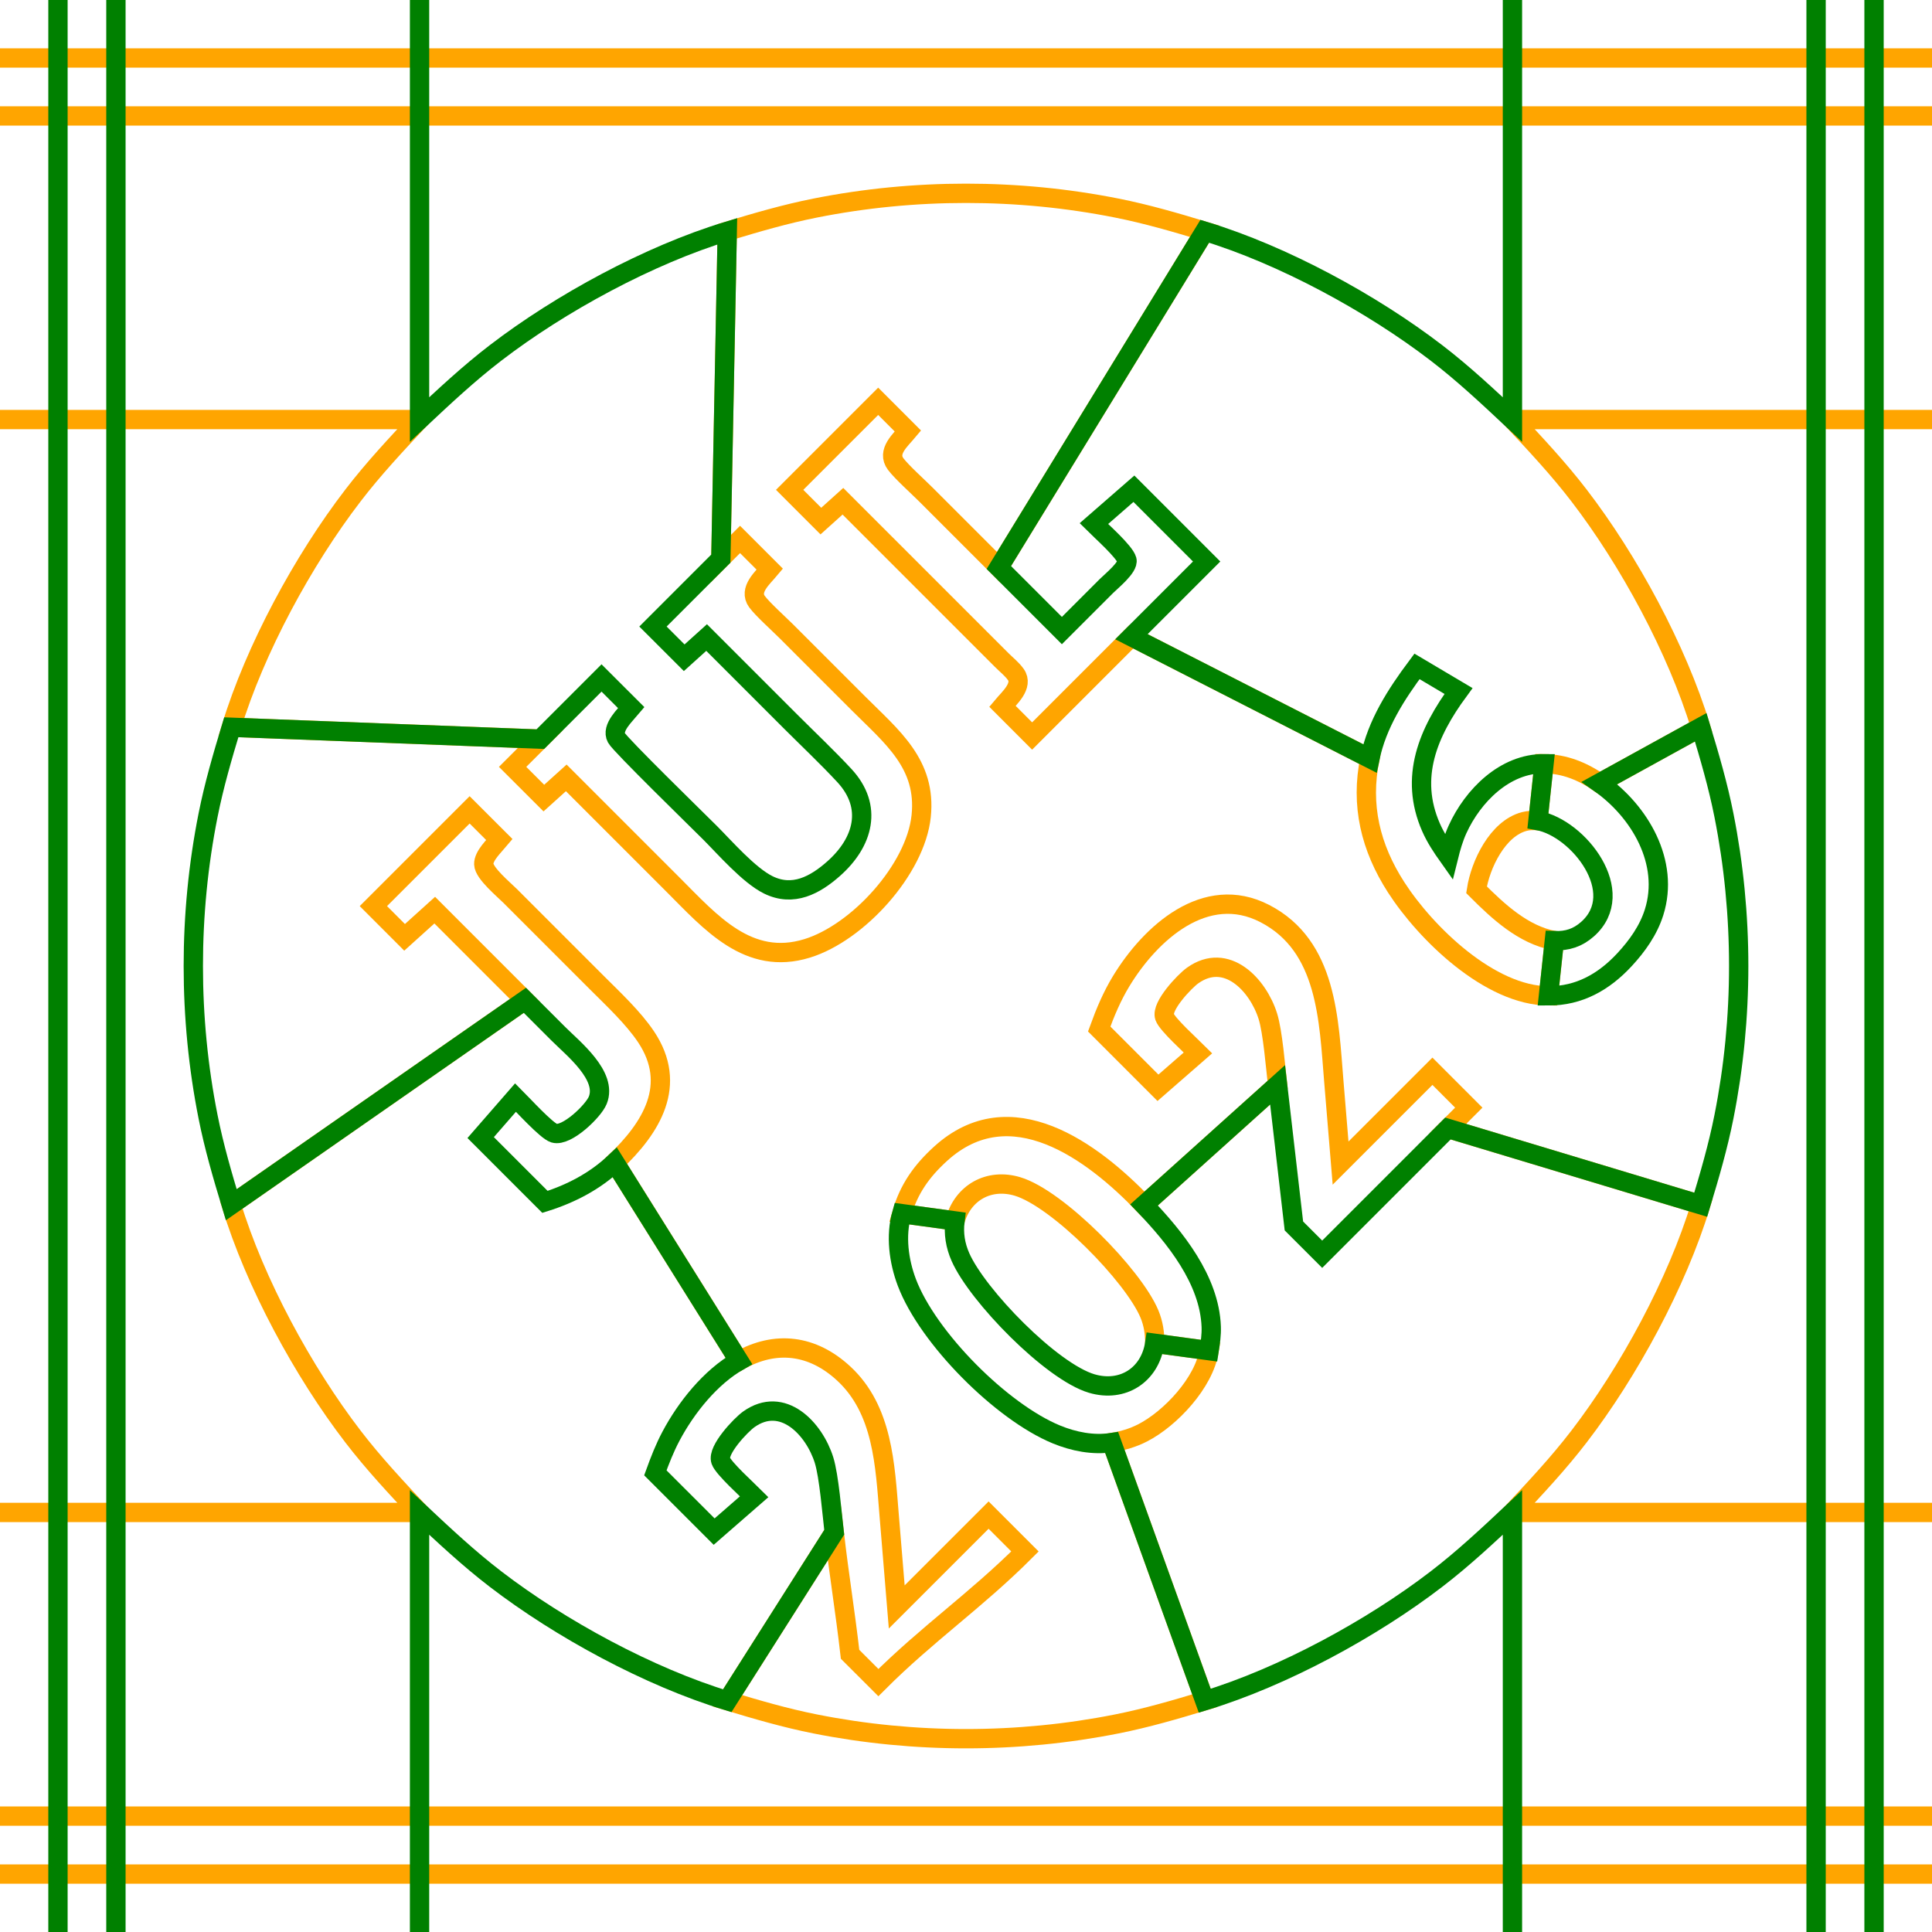
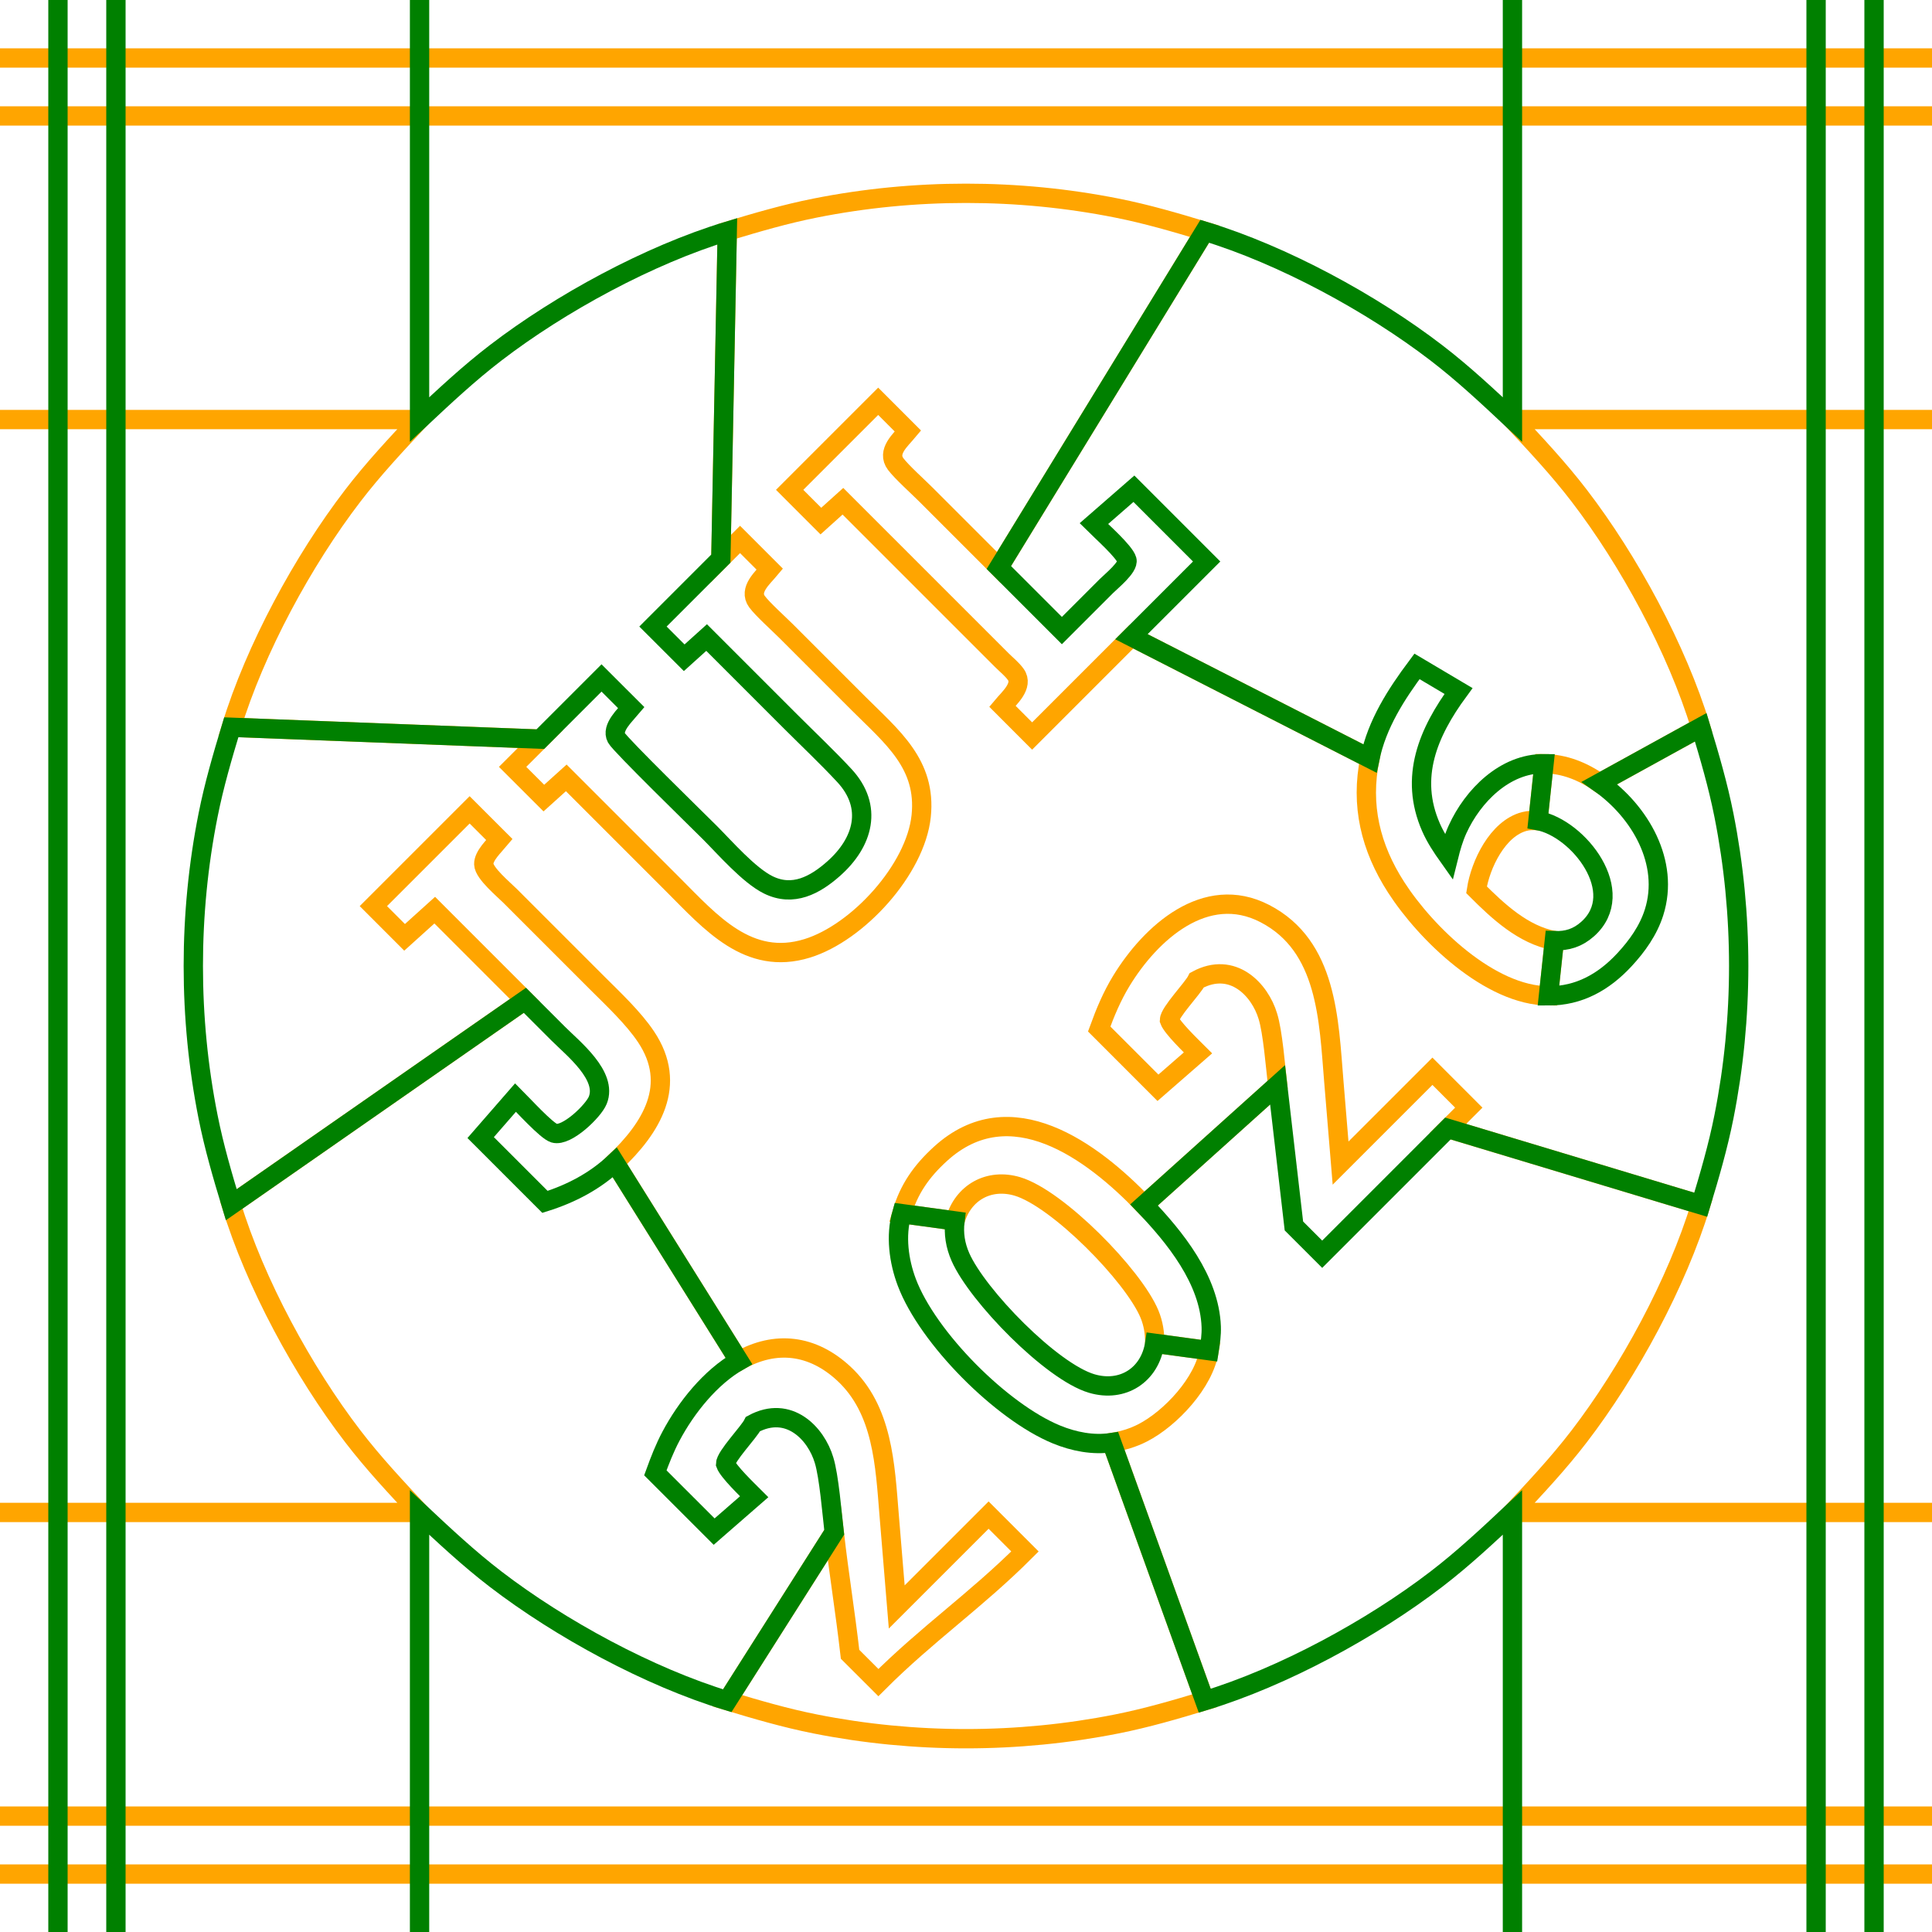
<svg xmlns="http://www.w3.org/2000/svg" viewBox="0 0 100 100" data-weave-parity="1" data-overlap-aspect-ratio="1">
  <path d="M 100 3 C 66.667 3 33.333 3 0 3" stroke="orange" fill="none" />
  <path d="M 100 6 C 66.667 6 33.333 6 0 6" stroke="orange" fill="none" />
  <path d="M 100 21.716 C 92.761 21.716 85.523 21.716 78.284 21.716 C 79.478 22.99 80.67 24.262 81.734 25.65 C 84.306 29.001 86.802 33.599 88.029 37.643 C 86.283 38.605 84.536 39.567 82.79 40.528 C 81.93 39.926 80.978 39.538 79.919 39.529 C 79.814 40.511 79.709 41.492 79.604 42.474 C 79.365 42.459 79.131 42.459 78.897 42.521 C 77.511 42.884 76.624 44.756 76.424 46.054 C 77.546 47.176 78.84 48.385 80.452 48.689 C 80.35 49.641 80.249 50.594 80.147 51.546 C 77.122 51.538 73.805 48.317 72.265 45.928 C 70.936 43.866 70.409 41.678 70.905 39.26 C 66.791 37.159 62.676 35.058 58.562 32.956 C 56.849 34.669 55.136 36.382 53.423 38.096 C 52.91 37.582 52.396 37.069 51.883 36.555 C 52.229 36.14 52.994 35.492 52.576 34.908 C 52.379 34.632 52.089 34.404 51.85 34.165 C 49.11 31.424 46.37 28.684 43.629 25.944 C 43.249 26.286 42.869 26.628 42.488 26.971 C 41.95 26.432 41.411 25.893 40.872 25.354 C 42.4 23.827 43.927 22.299 45.455 20.771 C 45.968 21.285 46.482 21.798 46.995 22.312 C 46.61 22.774 45.884 23.382 46.36 24.018 C 46.668 24.429 47.523 25.197 47.929 25.603 C 49.186 26.86 50.443 28.117 51.7 29.374 C 55.252 23.573 58.804 17.772 62.357 11.971 C 60.853 11.515 59.346 11.075 57.804 10.769 C 52.686 9.751 47.314 9.751 42.196 10.769 C 40.654 11.075 39.147 11.515 37.643 11.971 C 37.533 17.619 37.422 23.267 37.311 28.915 C 37.642 28.584 37.974 28.253 38.305 27.922 C 38.818 28.435 39.332 28.948 39.845 29.462 C 39.48 29.9 38.735 30.53 39.181 31.139 C 39.47 31.533 40.311 32.286 40.699 32.674 C 41.946 33.92 43.192 35.167 44.438 36.413 C 46.174 38.149 47.963 39.547 47.68 42.241 C 47.39 45.004 44.4 48.28 41.781 49.087 C 38.735 50.027 36.777 47.73 34.844 45.798 C 32.999 43.953 31.155 42.108 29.31 40.263 C 28.923 40.612 28.536 40.961 28.15 41.309 C 27.611 40.771 27.072 40.232 26.533 39.693 C 27.012 39.215 27.49 38.736 27.968 38.258 C 22.636 38.053 17.303 37.848 11.971 37.643 C 13.198 33.599 15.694 29.001 18.266 25.65 C 19.33 24.262 20.522 22.99 21.716 21.716 C 14.477 21.716 7.239 21.716 0 21.716" stroke="orange" fill="none" />
-   <path d="M 100 78.284 C 92.761 78.284 85.523 78.284 78.284 78.284 C 79.478 77.01 80.67 75.738 81.734 74.35 C 84.306 70.999 86.802 66.401 88.029 62.357 C 83.668 61.041 79.306 59.726 74.944 58.411 C 75.304 58.051 75.664 57.691 76.024 57.331 C 75.397 56.703 74.769 56.076 74.142 55.448 C 72.557 57.033 70.972 58.618 69.388 60.202 C 69.271 58.795 69.155 57.387 69.039 55.979 C 68.776 52.805 68.713 48.96 65.461 47.283 C 62.4 45.705 59.551 48.287 58.035 50.78 C 57.558 51.564 57.206 52.401 56.894 53.261 C 57.908 54.276 58.922 55.29 59.936 56.304 C 60.627 55.702 61.318 55.1 62.009 54.497 C 61.653 54.141 60.414 53.022 60.279 52.634 C 60.087 52.083 61.311 50.792 61.73 50.493 C 63.486 49.242 65.115 50.976 65.625 52.603 C 65.877 53.408 66.023 55.236 66.128 56.15 C 63.824 58.222 61.519 60.295 59.215 62.368 C 56.533 59.567 52.296 56.43 48.681 59.721 C 47.708 60.607 47.039 61.544 46.675 62.818 C 47.593 62.943 48.511 63.068 49.429 63.193 C 49.845 61.721 51.188 60.972 52.662 61.41 C 54.74 62.028 58.671 66.024 59.498 68.02 C 59.699 68.507 59.775 69.005 59.769 69.528 C 60.707 69.655 61.645 69.783 62.583 69.911 C 62.324 71.565 60.586 73.426 59.137 74.168 C 58.635 74.425 58.096 74.583 57.541 74.668 C 59.146 79.122 60.751 83.575 62.357 88.029 C 60.853 88.485 59.346 88.925 57.804 89.231 C 52.686 90.249 47.314 90.249 42.196 89.231 C 40.654 88.925 39.147 88.485 37.643 88.029 C 39.488 85.123 41.333 82.217 43.178 79.311 C 43.452 81.683 43.726 83.255 44 85.627 C 44.488 86.115 44.976 86.603 45.465 87.091 C 47.994 84.562 50.523 82.832 53.052 80.303 C 52.425 79.676 51.797 79.048 51.17 78.421 C 49.585 80.005 48 81.59 46.415 83.175 C 46.284 81.584 46.153 79.994 46.021 78.403 C 45.809 75.831 45.702 72.974 43.673 71.095 C 42.065 69.605 40.148 69.354 38.245 70.44 C 36.104 67.016 33.964 63.593 31.823 60.169 C 33.72 58.377 35.102 56.151 33.437 53.662 C 32.781 52.681 31.745 51.712 30.907 50.875 C 29.405 49.373 27.904 47.871 26.402 46.37 C 26.079 46.046 25.056 45.2 25.04 44.732 C 25.026 44.294 25.582 43.779 25.849 43.458 C 25.335 42.945 24.822 42.431 24.308 41.918 C 22.648 43.579 20.987 45.239 19.326 46.9 C 19.865 47.439 20.404 47.978 20.942 48.517 C 21.462 48.048 21.982 47.579 22.502 47.109 C 24.057 48.665 25.613 50.221 27.168 51.776 C 22.103 55.303 17.037 58.83 11.971 62.357 C 13.198 66.401 15.694 70.999 18.266 74.35 C 19.33 75.738 20.522 77.01 21.716 78.284 C 14.477 78.284 7.239 78.284 0 78.284" stroke="orange" fill="none" />
+   <path d="M 100 78.284 C 92.761 78.284 85.523 78.284 78.284 78.284 C 79.478 77.01 80.67 75.738 81.734 74.35 C 84.306 70.999 86.802 66.401 88.029 62.357 C 83.668 61.041 79.306 59.726 74.944 58.411 C 75.304 58.051 75.664 57.691 76.024 57.331 C 75.397 56.703 74.769 56.076 74.142 55.448 C 72.557 57.033 70.972 58.618 69.388 60.202 C 69.271 58.795 69.155 57.387 69.039 55.979 C 68.776 52.805 68.713 48.96 65.461 47.283 C 62.4 45.705 59.551 48.287 58.035 50.78 C 57.558 51.564 57.206 52.401 56.894 53.261 C 57.908 54.276 58.922 55.29 59.936 56.304 C 60.627 55.702 61.318 55.1 62.009 54.497 C 61.653 54.141 60.664 53.192 60.529 52.804 C 60.537 52.393 61.731 51.172 61.95 50.733 C 63.806 49.732 65.215 51.226 65.625 52.603 C 65.877 53.408 66.023 55.236 66.128 56.15 C 63.824 58.222 61.519 60.295 59.215 62.368 C 56.533 59.567 52.296 56.43 48.681 59.721 C 47.708 60.607 47.039 61.544 46.675 62.818 C 47.593 62.943 48.511 63.068 49.429 63.193 C 49.845 61.721 51.188 60.972 52.662 61.41 C 54.74 62.028 58.671 66.024 59.498 68.02 C 59.699 68.507 59.775 69.005 59.769 69.528 C 60.707 69.655 61.645 69.783 62.583 69.911 C 62.324 71.565 60.586 73.426 59.137 74.168 C 58.635 74.425 58.096 74.583 57.541 74.668 C 59.146 79.122 60.751 83.575 62.357 88.029 C 60.853 88.485 59.346 88.925 57.804 89.231 C 52.686 90.249 47.314 90.249 42.196 89.231 C 40.654 88.925 39.147 88.485 37.643 88.029 C 39.488 85.123 41.333 82.217 43.178 79.311 C 43.452 81.683 43.726 83.255 44 85.627 C 44.488 86.115 44.976 86.603 45.465 87.091 C 47.994 84.562 50.523 82.832 53.052 80.303 C 52.425 79.676 51.797 79.048 51.17 78.421 C 49.585 80.005 48 81.59 46.415 83.175 C 46.284 81.584 46.153 79.994 46.021 78.403 C 45.809 75.831 45.702 72.974 43.673 71.095 C 42.065 69.605 40.148 69.354 38.245 70.44 C 36.104 67.016 33.964 63.593 31.823 60.169 C 33.72 58.377 35.102 56.151 33.437 53.662 C 32.781 52.681 31.745 51.712 30.907 50.875 C 29.405 49.373 27.904 47.871 26.402 46.37 C 26.079 46.046 25.056 45.2 25.04 44.732 C 25.026 44.294 25.582 43.779 25.849 43.458 C 25.335 42.945 24.822 42.431 24.308 41.918 C 22.648 43.579 20.987 45.239 19.326 46.9 C 19.865 47.439 20.404 47.978 20.942 48.517 C 21.462 48.048 21.982 47.579 22.502 47.109 C 24.057 48.665 25.613 50.221 27.168 51.776 C 22.103 55.303 17.037 58.83 11.971 62.357 C 13.198 66.401 15.694 70.999 18.266 74.35 C 19.33 75.738 20.522 77.01 21.716 78.284 C 14.477 78.284 7.239 78.284 0 78.284" stroke="orange" fill="none" />
  <path d="M 100 94 C 66.667 94 33.333 94 0 94" stroke="orange" fill="none" />
  <path d="M 100 97 C 66.667 97 33.333 97 0 97" stroke="orange" fill="none" />
  <path d="M 3 100 C 3 66.667 3 33.333 3 0" stroke="green" fill="none" />
  <path d="M 6 100 C 6 66.667 6 33.333 6 0" stroke="green" fill="none" />
-   <path d="M 21.716 100 C 21.716 92.761 21.716 85.523 21.716 78.284 C 22.99 79.478 24.262 80.67 25.65 81.734 C 29.001 84.306 33.599 86.802 37.643 88.029 C 39.488 85.123 41.333 82.217 43.178 79.311 C 43.069 78.37 42.909 76.395 42.652 75.575 C 42.143 73.948 40.514 72.214 38.757 73.465 C 38.339 73.764 37.115 75.056 37.306 75.606 C 37.442 75.994 38.68 77.113 39.037 77.47 C 38.346 78.072 37.655 78.674 36.964 79.276 C 35.95 78.262 34.936 77.248 33.921 76.234 C 34.157 75.585 34.406 74.945 34.731 74.335 C 35.517 72.854 36.772 71.281 38.245 70.44 C 36.104 67.016 33.964 63.593 31.823 60.169 C 30.795 61.14 29.547 61.789 28.207 62.209 C 27.097 61.099 25.988 59.99 24.879 58.881 C 25.481 58.19 26.083 57.499 26.685 56.808 C 27.048 57.17 28.293 58.539 28.682 58.653 C 29.331 58.843 30.717 57.505 30.94 56.95 C 31.453 55.681 29.672 54.28 28.891 53.499 C 28.317 52.924 27.743 52.35 27.168 51.776 C 22.103 55.303 17.037 58.83 11.971 62.357 C 11.515 60.853 11.075 59.346 10.769 57.804 C 9.751 52.686 9.751 47.314 10.769 42.196 C 11.075 40.654 11.515 39.147 11.971 37.643 C 17.303 37.848 22.636 38.053 27.968 38.258 C 29.024 37.202 30.08 36.147 31.135 35.091 C 31.649 35.604 32.162 36.118 32.676 36.631 C 32.367 37.002 31.624 37.673 31.908 38.193 C 32.112 38.566 36.108 42.459 36.749 43.101 C 37.517 43.869 38.768 45.311 39.769 45.802 C 41.048 46.43 42.181 45.819 43.15 44.961 C 44.686 43.6 45.208 41.761 43.701 40.138 C 42.81 39.179 41.85 38.275 40.924 37.349 C 39.474 35.899 38.024 34.449 36.574 32.999 C 36.187 33.348 35.801 33.696 35.414 34.045 C 34.875 33.506 34.337 32.967 33.798 32.429 C 34.969 31.257 36.14 30.086 37.311 28.915 C 37.422 23.267 37.533 17.619 37.643 11.971 C 33.599 13.198 29.001 15.694 25.65 18.266 C 24.262 19.33 22.99 20.522 21.716 21.716 C 21.716 14.477 21.716 7.239 21.716 0" stroke="green" fill="none" />
+   <path d="M 21.716 100 C 21.716 92.761 21.716 85.523 21.716 78.284 C 22.99 79.478 24.262 80.67 25.65 81.734 C 29.001 84.306 33.599 86.802 37.643 88.029 C 39.488 85.123 41.333 82.217 43.178 79.311 C 43.069 78.37 42.909 76.395 42.652 75.575 C 42.243 74.198 40.834 72.704 38.977 73.705 C 38.759 74.144 37.565 75.366 37.556 75.776 C 37.692 76.164 38.68 77.113 39.037 77.47 C 38.346 78.072 37.655 78.674 36.964 79.276 C 35.95 78.262 34.936 77.248 33.921 76.234 C 34.157 75.585 34.406 74.945 34.731 74.335 C 35.517 72.854 36.772 71.281 38.245 70.44 C 36.104 67.016 33.964 63.593 31.823 60.169 C 30.795 61.14 29.547 61.789 28.207 62.209 C 27.097 61.099 25.988 59.99 24.879 58.881 C 25.481 58.19 26.083 57.499 26.685 56.808 C 27.048 57.17 28.293 58.539 28.682 58.653 C 29.331 58.843 30.717 57.505 30.94 56.95 C 31.453 55.681 29.672 54.28 28.891 53.499 C 28.317 52.924 27.743 52.35 27.168 51.776 C 22.103 55.303 17.037 58.83 11.971 62.357 C 11.515 60.853 11.075 59.346 10.769 57.804 C 9.751 52.686 9.751 47.314 10.769 42.196 C 11.075 40.654 11.515 39.147 11.971 37.643 C 17.303 37.848 22.636 38.053 27.968 38.258 C 29.024 37.202 30.08 36.147 31.135 35.091 C 31.649 35.604 32.162 36.118 32.676 36.631 C 32.367 37.002 31.624 37.673 31.908 38.193 C 32.112 38.566 36.108 42.459 36.749 43.101 C 37.517 43.869 38.768 45.311 39.769 45.802 C 41.048 46.43 42.181 45.819 43.15 44.961 C 44.686 43.6 45.208 41.761 43.701 40.138 C 42.81 39.179 41.85 38.275 40.924 37.349 C 39.474 35.899 38.024 34.449 36.574 32.999 C 36.187 33.348 35.801 33.696 35.414 34.045 C 34.875 33.506 34.337 32.967 33.798 32.429 C 34.969 31.257 36.14 30.086 37.311 28.915 C 37.422 23.267 37.533 17.619 37.643 11.971 C 33.599 13.198 29.001 15.694 25.65 18.266 C 24.262 19.33 22.99 20.522 21.716 21.716 C 21.716 14.477 21.716 7.239 21.716 0" stroke="green" fill="none" />
  <path d="M 78.284 100 C 78.284 92.761 78.284 85.523 78.284 78.284 C 77.01 79.478 75.738 80.67 74.35 81.734 C 70.999 84.306 66.401 86.802 62.357 88.029 C 60.751 83.575 59.146 79.122 57.541 74.668 C 56.58 74.816 55.574 74.615 54.682 74.248 C 51.842 73.082 48.021 69.251 46.936 66.373 C 46.521 65.273 46.348 63.964 46.675 62.818 C 47.593 62.943 48.511 63.068 49.429 63.193 C 49.348 63.846 49.446 64.461 49.712 65.065 C 50.589 67.055 54.421 70.998 56.513 71.613 C 58.114 72.082 59.526 71.168 59.769 69.528 C 60.707 69.655 61.645 69.783 62.583 69.911 C 62.648 69.498 62.708 69.089 62.693 68.67 C 62.604 66.242 60.819 64.043 59.215 62.368 C 61.519 60.295 63.824 58.222 66.128 56.15 C 66.41 58.585 66.691 61.019 66.972 63.454 C 67.461 63.942 67.949 64.431 68.437 64.919 C 70.606 62.749 72.775 60.58 74.944 58.411 C 79.306 59.726 83.668 61.041 88.029 62.357 C 88.485 60.853 88.925 59.346 89.231 57.804 C 90.249 52.686 90.249 47.314 89.231 42.196 C 88.925 40.654 88.485 39.147 88.029 37.643 C 86.283 38.605 84.536 39.567 82.79 40.528 C 84.877 41.992 86.432 44.639 85.613 47.225 C 85.318 48.157 84.74 48.967 84.082 49.676 C 83.018 50.823 81.737 51.551 80.147 51.546 C 80.249 50.594 80.35 49.641 80.452 48.689 C 81.121 48.716 81.665 48.539 82.17 48.092 C 84.309 46.197 81.708 42.863 79.604 42.474 C 79.709 41.492 79.814 40.511 79.919 39.529 C 77.891 39.512 76.233 41.19 75.441 42.93 C 75.234 43.385 75.099 43.859 74.979 44.343 C 74.636 43.859 74.309 43.369 74.07 42.824 C 72.927 40.223 73.927 37.899 75.492 35.766 C 74.776 35.341 74.059 34.917 73.343 34.492 C 72.268 35.933 71.272 37.471 70.905 39.26 C 66.791 37.159 62.676 35.058 58.562 32.956 C 59.86 31.658 61.158 30.361 62.456 29.063 C 61.201 27.807 59.946 26.552 58.691 25.297 C 58 25.899 57.309 26.502 56.618 27.104 C 56.989 27.475 58.211 28.555 58.329 28.986 C 58.429 29.35 57.513 30.088 57.269 30.332 C 56.501 31.1 55.732 31.869 54.963 32.638 C 53.876 31.55 52.788 30.462 51.7 29.374 C 55.252 23.573 58.804 17.772 62.357 11.971 C 66.401 13.198 70.999 15.694 74.35 18.266 C 75.738 19.33 77.01 20.522 78.284 21.716 C 78.284 14.477 78.284 7.239 78.284 0" stroke="green" fill="none" />
  <path d="M 94 100 C 94 66.667 94 33.333 94 0" stroke="green" fill="none" />
  <path d="M 97 100 C 97 66.667 97 33.333 97 0" stroke="green" fill="none" />
</svg>
